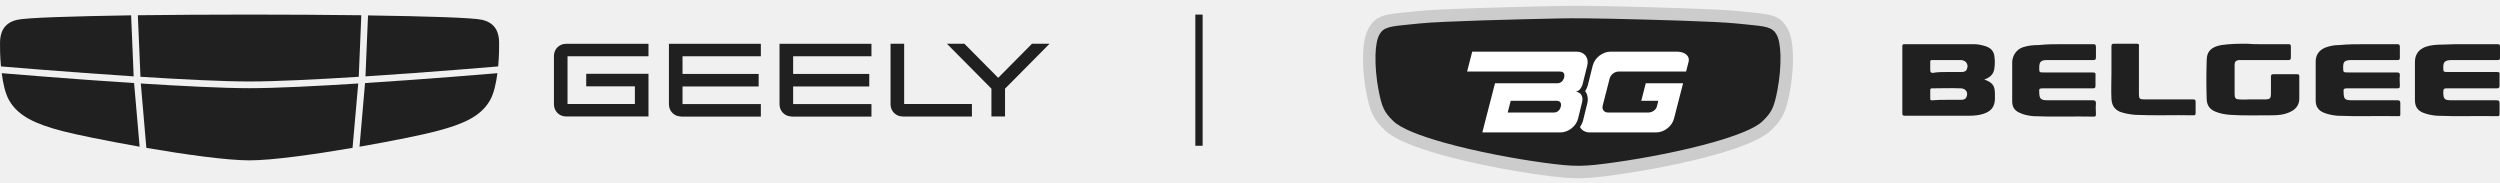
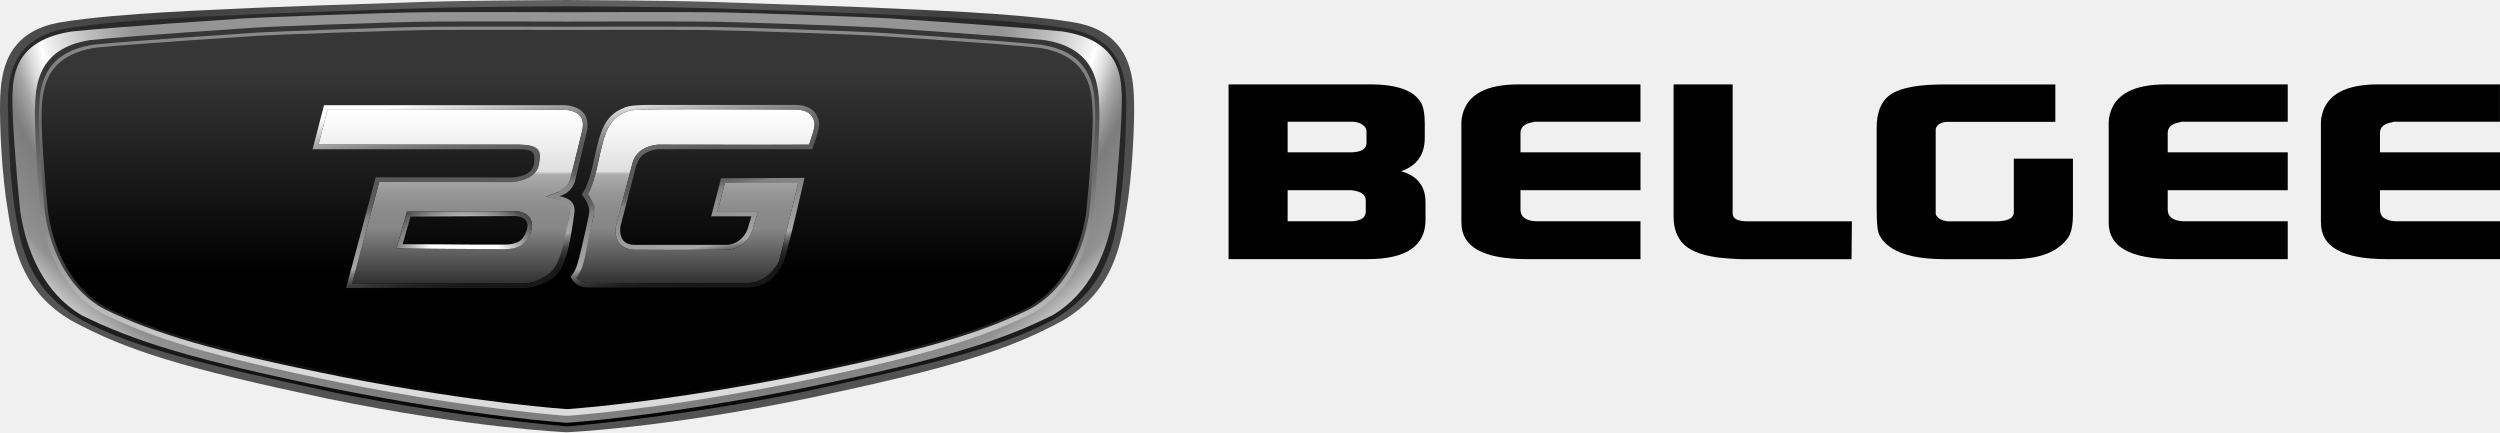
- <svg xmlns="http://www.w3.org/2000/svg" width="343" height="25" viewBox="0 0 343 25" fill="none">
-   <g class="logo-image">
-     <path d="M0.238 9.122C0.39 9.134 9.225 9.881 18.34 10.478L17.989 2.103C9.937 2.23 3.564 2.425 2.327 2.724C0.308 3.195 0.028 4.746 0.005 5.791C-0.007 6.285 -0.007 7.617 0.133 9.122H0.238Z" fill="#202020" />
-     <path d="M19.273 10.535C24.934 10.891 30.594 11.179 34.247 11.179C37.9 11.179 43.56 10.891 49.221 10.535L49.571 2.092C44.751 2.034 39.406 2 34.235 2C29.065 2 23.732 2.034 18.912 2.092L19.273 10.535Z" fill="#202020" />
-     <path d="M50.143 10.478C59.258 9.892 68.093 9.134 68.244 9.122L68.349 9.111C68.489 7.617 68.489 6.273 68.478 5.791C68.454 4.757 68.186 3.195 66.167 2.724C64.918 2.425 58.546 2.23 50.493 2.115L50.143 10.478Z" fill="#202020" />
-     <path d="M18.398 11.397C9.621 10.834 1.102 10.11 0.238 10.041C0.413 11.431 0.717 12.844 1.253 13.763C2.491 15.923 4.825 17.014 8.629 18.002C10.357 18.45 14.535 19.312 19.157 20.128L18.398 11.397Z" fill="#202020" />
-     <path d="M49.151 11.454C43.514 11.81 37.888 12.098 34.235 12.098C30.594 12.098 24.969 11.81 19.32 11.454L20.079 20.288C25.389 21.196 31.096 22 34.224 22C37.352 22 43.059 21.196 48.369 20.288L49.151 11.454Z" fill="#202020" />
-     <path d="M50.084 11.397L49.326 20.128C53.947 19.323 58.126 18.462 59.853 18.002C63.658 17.014 65.992 15.923 67.229 13.763C67.754 12.833 68.069 11.431 68.244 10.041C67.381 10.11 58.861 10.834 50.084 11.397Z" fill="#202020" />
-   </g>
-   <g class="left-side-logo">
-     <path d="M77.635 15.977C76.73 15.977 76 15.24 76 14.328V7.661C76 6.749 76.73 6.012 77.635 6.012H88.972V7.719H77.866V14.269H87.105V11.848H80.428V10.129H88.972V15.977H77.635Z" fill="#202020" />
-     <path d="M93.412 15.977C92.507 15.977 91.777 15.24 91.777 14.328V6.012H104.389V7.719H93.643V10.14H104.088V11.86H93.643V14.281H104.389V16H93.412V15.977Z" fill="#202020" />
-     <path d="M108.586 15.977C107.682 15.977 106.951 15.24 106.951 14.328V6.012H119.564V7.719H108.818V10.14H119.262V11.86H108.818V14.281H119.564V16H108.586V15.977Z" fill="#202020" />
-     <path d="M123.818 15.977C122.914 15.977 122.183 15.24 122.183 14.328V6H124.05V14.269H133.347V15.988H123.818V15.977Z" fill="#202020" />
-     <path d="M136.025 15.977V12.164L129.915 6H132.315L136.952 10.678L141.589 6H144L137.891 12.164V15.977H136.025Z" fill="#202020" />
-   </g>
-   <g class="belgee-logo">
-     <path class="logo-bg" fill-rule="evenodd" clip-rule="evenodd" d="M213.728 2.025C208.733 2.125 197.882 2.372 194.79 2.683C190.732 3.092 189.553 2.999 188.645 4.56C187.737 6.121 187.911 9.67 188.413 12.271C188.916 14.872 189.341 15.634 190.713 16.916C193.369 19.399 204.759 21.685 211.761 22.593C216.146 23.162 217.283 23.129 221.749 22.526C228.781 21.576 239.694 19.34 242.287 16.916C243.659 15.634 244.084 14.872 244.587 12.271C245.089 9.67 245.263 6.121 244.355 4.56C243.447 2.999 242.268 3.092 238.21 2.683C235.415 2.402 226.277 2.173 220.859 2.058C218.391 2.005 216.174 1.976 213.728 2.025Z" fill="#202020" />
-     <path class="logo-frame" d="M213.731 2.534C211.234 2.586 207.265 2.677 203.507 2.795C199.789 2.913 196.308 3.058 194.768 3.219L193.401 3.355C190.735 3.615 189.836 3.703 189.253 4.744V4.748C188.912 5.357 188.753 6.384 188.719 7.56C188.675 9.075 188.847 10.796 189.114 12.234C189.351 13.513 189.565 14.329 189.871 14.96C190.16 15.558 190.562 16.028 191.18 16.629C192.22 17.64 194.887 18.658 198.135 19.569C202.522 20.8 207.892 21.795 211.851 22.329C214.018 22.62 215.376 22.759 216.719 22.746C218.058 22.734 219.442 22.569 221.659 22.258C225.623 21.701 230.825 20.717 235.063 19.514C238.221 18.616 240.802 17.619 241.82 16.629C242.438 16.028 242.839 15.558 243.129 14.96C243.434 14.329 243.649 13.513 243.886 12.234C244.153 10.796 244.325 9.075 244.281 7.56C244.247 6.384 244.088 5.357 243.747 4.748V4.744C243.165 3.703 242.265 3.615 239.599 3.355L238.232 3.219C236.84 3.073 233.864 2.941 230.562 2.83C227.219 2.718 223.573 2.628 220.864 2.569C219.621 2.541 218.445 2.52 217.286 2.512C216.122 2.504 214.956 2.509 213.731 2.534ZM203.453 1.083C207.179 0.966 211.174 0.875 213.697 0.823C214.93 0.797 216.109 0.792 217.293 0.8C218.482 0.808 219.662 0.83 220.898 0.857C223.635 0.917 227.304 1.007 230.616 1.118C233.969 1.23 236.991 1.365 238.407 1.513L239.76 1.65C243.095 1.975 244.221 2.085 245.242 3.909C245.729 4.775 245.952 6.079 245.993 7.513C246.04 9.154 245.856 11.004 245.571 12.543C245.304 13.982 245.051 14.924 244.673 15.706C244.278 16.521 243.775 17.119 243.015 17.858C241.77 19.068 238.932 20.198 235.527 21.165C231.216 22.39 225.924 23.39 221.893 23.957C219.621 24.276 218.188 24.445 216.732 24.458C215.28 24.471 213.862 24.329 211.623 24.027C207.594 23.484 202.132 22.472 197.672 21.221C194.179 20.241 191.254 19.091 189.985 17.858C189.225 17.119 188.722 16.521 188.327 15.706C187.948 14.924 187.696 13.982 187.429 12.543C187.144 11.004 186.96 9.154 187.007 7.513C187.048 6.079 187.271 4.775 187.756 3.908C188.779 2.085 189.905 1.975 193.24 1.65L194.593 1.513C196.159 1.35 199.687 1.202 203.453 1.083Z" fill="#ccc" />
-     <path fill-rule="evenodd" clip-rule="evenodd" d="M203.373 18.168H214.101C215.172 18.168 216.25 17.323 216.51 16.279L217.067 14.007C217.257 13.243 216.872 12.623 216.207 12.598C216.621 12.479 216.955 12.162 217.137 11.532L217.776 8.972C218.038 7.93 217.38 7.087 216.308 7.087H201.989L201.286 9.819H214.038C214.573 9.819 214.711 10.177 214.6 10.621C214.492 11.064 214.177 11.425 213.639 11.425H207.893H206.506H205.115L203.373 18.168ZM207.269 13.829H213.571C214.107 13.829 214.248 14.19 214.14 14.633C214.032 15.077 213.716 15.437 213.181 15.437H206.856L207.269 13.829Z" fill="#fff" />
-     <path fill-rule="evenodd" clip-rule="evenodd" d="M218.116 18.168H227.242C228.316 18.168 229.401 17.324 229.67 16.285L230.919 11.425H225.799L225.182 13.829H227.523C227.523 13.829 227.434 14.19 227.319 14.633C227.205 15.077 226.678 15.437 226.142 15.437H220.619C220.083 15.437 219.757 15.015 219.889 14.496L220.849 10.757C220.984 10.238 221.529 9.819 222.063 9.819H231.33C231.33 9.819 231.488 9.208 231.681 8.453C231.877 7.698 231.163 7.087 230.091 7.087H220.958C219.887 7.087 218.798 7.93 218.532 8.971L218.508 9.035C218.499 9.074 218.494 9.111 218.484 9.15L217.845 11.71C217.749 12.034 217.626 12.294 217.484 12.505C217.484 12.505 217.488 12.509 217.491 12.514C217.824 12.957 217.929 13.565 217.774 14.183L217.216 16.454C217.13 16.804 216.975 17.132 216.774 17.428C217.012 17.876 217.491 18.168 218.116 18.168Z" fill="#fff" />
-   </g>
-   <line x1="164.5" y1="2" x2="164.5" y2="20" stroke="#202020" />
-   <g class="right-side-logo">
-     <path d="M272.245 10.909C273.4 11.333 273.704 11.758 273.704 12.909C273.704 13.152 273.704 13.394 273.704 13.636C273.643 14.667 273.218 15.212 272.245 15.576C271.577 15.818 270.847 15.879 270.118 15.879C267.2 15.879 264.282 15.879 261.365 15.879C261.061 15.879 261 15.818 261 15.515C261 12.485 261 9.394 261 6.364C261 6.121 261.061 6.061 261.304 6.061C264.465 6.061 267.626 6.061 270.787 6.061C271.394 6.061 271.941 6.182 272.489 6.364C273.157 6.606 273.583 7.03 273.643 7.818C273.704 8.303 273.704 8.788 273.643 9.273C273.583 10 273.218 10.485 272.549 10.788C272.428 10.848 272.367 10.848 272.245 10.909ZM267.139 9.879C267.808 9.879 268.477 9.879 269.145 9.879C269.388 9.879 269.692 9.818 269.814 9.576C270.179 8.909 269.753 8.242 269.024 8.242C267.686 8.242 266.41 8.242 265.073 8.242C264.83 8.242 264.83 8.303 264.83 8.545C264.83 8.909 264.83 9.212 264.83 9.576C264.83 9.879 264.89 10 265.194 10C265.863 9.879 266.471 9.879 267.139 9.879ZM267.018 13.697C267.686 13.697 268.416 13.697 269.085 13.697C269.328 13.697 269.632 13.636 269.753 13.394C270.118 12.788 269.753 12.121 269.024 12.121C267.686 12.061 266.41 12.121 265.073 12.121C264.89 12.121 264.83 12.182 264.83 12.364C264.83 12.727 264.83 13.152 264.83 13.515C264.83 13.758 264.89 13.758 265.133 13.758C265.741 13.697 266.41 13.697 267.018 13.697Z" fill="#202020" />
-     <path d="M283.126 6.061C284.463 6.061 285.801 6.061 287.199 6.061C287.442 6.061 287.563 6.121 287.563 6.424C287.563 6.909 287.563 7.394 287.563 7.879C287.563 8.182 287.442 8.242 287.199 8.242C285.193 8.242 283.187 8.242 281.181 8.242C281.059 8.242 280.938 8.242 280.816 8.242C280.026 8.242 279.783 8.485 279.783 9.273C279.783 9.939 279.783 9.939 280.391 9.939C282.64 9.939 284.889 9.939 287.138 9.939C287.442 9.939 287.563 10.061 287.503 10.364C287.503 10.788 287.503 11.273 287.503 11.697C287.503 12.061 287.442 12.121 287.077 12.121C284.767 12.121 282.518 12.121 280.208 12.121C279.844 12.121 279.722 12.242 279.783 12.545C279.783 13.576 279.965 13.758 280.999 13.758C283.004 13.758 285.071 13.758 287.077 13.758C287.503 13.758 287.563 13.879 287.563 14.242C287.503 14.727 287.563 15.212 287.563 15.697C287.563 15.879 287.503 16 287.32 16C284.524 15.939 281.728 16.061 278.993 15.939C278.324 15.879 277.655 15.758 277.047 15.454C276.379 15.152 276.075 14.667 276.075 13.879C276.075 12.121 276.075 10.303 276.075 8.545C276.075 7.697 276.622 6.788 277.534 6.485C278.263 6.242 278.993 6.182 279.722 6.182C280.816 6.061 281.971 6.061 283.126 6.061Z" fill="#202020" />
-     <path d="M289.691 10C289.691 8.788 289.691 7.576 289.691 6.364C289.691 6.121 289.752 6 289.995 6C291.028 6 292.122 6 293.156 6C293.46 6 293.52 6.121 293.46 6.364C293.46 8.545 293.46 10.727 293.46 12.97C293.46 13.515 293.581 13.636 294.128 13.636C295.222 13.636 296.377 13.636 297.471 13.636C298.626 13.636 299.721 13.636 300.875 13.636C301.179 13.636 301.24 13.697 301.24 14C301.24 14.485 301.24 15.03 301.24 15.515C301.24 15.758 301.179 15.818 300.936 15.818C298.262 15.758 295.648 15.879 292.973 15.758C292.244 15.697 291.514 15.576 290.846 15.333C290.056 14.97 289.752 14.424 289.691 13.576C289.63 12.364 289.691 11.212 289.691 10Z" fill="#202020" />
-     <path d="M309.993 6.061C311.331 6.061 312.607 6.061 313.944 6.061C314.248 6.061 314.309 6.121 314.309 6.424C314.309 6.909 314.309 7.394 314.309 7.879C314.309 8.182 314.188 8.242 313.944 8.242C311.817 8.242 309.689 8.242 307.562 8.242C307.44 8.242 307.258 8.242 307.136 8.242C306.772 8.303 306.589 8.485 306.589 8.848C306.589 10.182 306.589 11.576 306.589 12.909C306.589 13.454 306.711 13.636 307.258 13.636C307.744 13.697 308.231 13.636 308.717 13.636C309.446 13.636 310.115 13.636 310.844 13.636C311.452 13.636 311.574 13.454 311.574 12.848C311.574 12.061 311.574 11.333 311.574 10.546C311.574 10.303 311.635 10.182 311.878 10.182C312.972 10.182 314.066 10.182 315.16 10.182C315.403 10.182 315.464 10.242 315.464 10.485C315.464 11.515 315.464 12.485 315.464 13.515C315.464 14.424 314.978 15.03 314.127 15.394C313.337 15.758 312.486 15.818 311.695 15.818C309.811 15.818 307.866 15.879 305.981 15.758C305.252 15.697 304.523 15.576 303.854 15.273C303.185 14.97 302.821 14.485 302.76 13.697C302.699 11.879 302.699 10.061 302.76 8.242C302.76 7.03 303.428 6.424 304.766 6.182C305.981 6 307.197 6 308.352 6C308.96 6.061 309.446 6.061 309.993 6.061Z" fill="#202020" />
-     <path d="M324.825 6.061C326.162 6.061 327.56 6.061 328.898 6.061C329.141 6.061 329.262 6.121 329.262 6.424C329.262 6.909 329.262 7.394 329.262 7.879C329.262 8.182 329.202 8.242 328.898 8.242C326.831 8.242 324.825 8.242 322.758 8.242C322.637 8.242 322.515 8.242 322.394 8.242C321.664 8.303 321.482 8.485 321.482 9.212C321.482 9.939 321.482 9.939 322.211 9.939C324.4 9.939 326.588 9.939 328.837 9.939C329.141 9.939 329.262 10 329.262 10.303C329.202 10.788 329.262 11.273 329.262 11.758C329.262 12.061 329.202 12.121 328.898 12.121C326.588 12.121 324.278 12.121 321.968 12.121C321.603 12.121 321.482 12.242 321.543 12.606C321.543 13.636 321.725 13.758 322.758 13.758C324.825 13.758 326.831 13.758 328.898 13.758C329.202 13.758 329.323 13.818 329.323 14.182C329.323 14.667 329.323 15.212 329.323 15.697C329.323 15.939 329.262 15.939 329.019 15.939C326.223 15.879 323.427 16 320.692 15.879C320.023 15.818 319.415 15.697 318.807 15.454C318.078 15.152 317.713 14.606 317.713 13.818C317.713 12 317.713 10.242 317.713 8.424C317.713 7.576 318.139 6.909 318.99 6.545C319.597 6.303 320.266 6.182 320.935 6.182C322.211 6.061 323.488 6.061 324.825 6.061Z" fill="#202020" />
-     <path d="M338.563 6.061C339.9 6.061 341.237 6.061 342.635 6.061C342.939 6.061 343 6.121 343 6.424C343 6.909 343 7.394 343 7.879C343 8.182 342.939 8.242 342.635 8.242C340.629 8.242 338.563 8.242 336.557 8.242C336.435 8.242 336.314 8.242 336.192 8.242C335.463 8.303 335.219 8.485 335.219 9.212C335.219 9.879 335.219 9.879 335.888 9.879C338.137 9.879 340.325 9.879 342.575 9.879C342.878 9.879 343 9.939 342.939 10.242C342.939 10.727 342.939 11.212 342.939 11.697C342.939 12 342.878 12.121 342.575 12.121C340.265 12.121 338.016 12.121 335.706 12.121C335.341 12.121 335.219 12.182 335.219 12.606C335.219 13.636 335.402 13.758 336.374 13.758C338.441 13.758 340.508 13.758 342.514 13.758C342.878 13.758 342.939 13.879 342.939 14.182C342.939 14.667 342.939 15.152 342.939 15.636C342.939 15.879 342.878 15.939 342.635 15.939C339.839 15.879 337.104 16 334.308 15.879C333.639 15.818 333.031 15.697 332.423 15.454C331.694 15.152 331.329 14.606 331.329 13.758C331.329 12 331.329 10.242 331.329 8.485C331.329 7.515 331.815 6.788 332.788 6.424C333.517 6.182 334.247 6.121 335.037 6.121C336.192 6.061 337.347 6.061 338.563 6.061Z" fill="#202020" />
+ <svg xmlns="http://www.w3.org/2000/svg" xmlns:xlink="http://www.w3.org/1999/xlink" id="_Слой_2" data-name="Слой 2" viewBox="0 0 538.84 93.17">
+   <defs>
+     <style>
+       .cls-1 {
+         fill: url(#linear-gradient-2);
+       }
+ 
+       .cls-2 {
+         fill: url(#linear-gradient-6);
+       }
+ 
+       .cls-3 {
+         fill: url(#radial-gradient);
+       }
+ 
+       .cls-4 {
+         fill: url(#linear-gradient-5);
+       }
+ 
+       .cls-5 {
+         fill: url(#radial-gradient-2);
+       }
+ 
+       .cls-6 {
+         fill: url(#radial-gradient-3);
+       }
+ 
+       .cls-7 {
+         fill: url(#linear-gradient-7);
+       }
+ 
+       .cls-8 {
+         fill: url(#linear-gradient-3);
+       }
+ 
+       .cls-9 {
+         fill: url(#linear-gradient);
+       }
+ 
+       .cls-10 {
+         fill: url(#linear-gradient-4);
+       }
+ 
+       .cls-11 {
+         fill: url(#linear-gradient-8);
+       }
+     </style>
+     <radialGradient id="radial-gradient" cx="216.99" cy="764.59" fx="165.28" fy="764.59" r="94.98" gradientTransform="translate(-1152.81 -219.42) rotate(90.71) scale(1 -1.67)" gradientUnits="userSpaceOnUse">
+       <stop offset="0" stop-color="gray" />
+       <stop offset=".53" stop-color="#404040" />
+       <stop offset=".74" stop-color="#4c4c4c" />
+       <stop offset=".98" stop-color="#575757" />
+     </radialGradient>
+     <linearGradient id="linear-gradient" x1="122.23" y1="-12.02" x2="122.23" y2="78.53" gradientTransform="translate(0 79.88) scale(1 -1)" gradientUnits="userSpaceOnUse">
+       <stop offset="0" stop-color="#000" />
+       <stop offset=".07" stop-color="#0c0c0c" />
+       <stop offset=".19" stop-color="#1a1a1a" />
+       <stop offset=".33" stop-color="#232323" />
+       <stop offset=".55" stop-color="#262626" />
+       <stop offset=".98" stop-color="#292929" />
+     </linearGradient>
+     <radialGradient id="radial-gradient-2" cx="223.68" cy="836.02" fx="223.68" fy="836.02" r="112.79" gradientTransform="translate(-989.96 -226.18) rotate(89.84) scale(1 -1.33)" gradientUnits="userSpaceOnUse">
+       <stop offset=".63" stop-color="#949494" />
+       <stop offset=".65" stop-color="#9f9f9f" />
+       <stop offset=".7" stop-color="#bebebe" />
+       <stop offset=".76" stop-color="#f0f0f0" />
+       <stop offset=".77" stop-color="#fff" />
+       <stop offset=".79" stop-color="#dadada" />
+       <stop offset=".81" stop-color="#a7a7a7" />
+       <stop offset=".83" stop-color="#888" />
+       <stop offset=".84" stop-color="#7d7d7d" />
+       <stop offset=".92" stop-color="#919191" />
+       <stop offset="1" stop-color="#fff" />
+     </radialGradient>
+     <linearGradient id="linear-gradient-2" x1="122.24" y1="-9.75" x2="122.24" y2="75.26" gradientTransform="translate(0 79.88) scale(1 -1)" gradientUnits="userSpaceOnUse">
+       <stop offset=".11" stop-color="#dbdbdb" />
+       <stop offset=".88" stop-color="#363636" />
+     </linearGradient>
+     <linearGradient id="linear-gradient-3" x1="121.7" y1="-19.31" x2="122.41" y2="80.43" gradientTransform="translate(0 79.88) scale(1 -1)" gradientUnits="userSpaceOnUse">
+       <stop offset=".11" stop-color="#000" />
+       <stop offset=".41" stop-color="#3c3c3c" />
+       <stop offset=".68" stop-color="#6a6a6a" />
+       <stop offset=".88" stop-color="#868686" />
+       <stop offset="1" stop-color="#919191" />
+     </linearGradient>
+     <linearGradient id="linear-gradient-4" x1="122.24" y1="71.61" x2="122.24" y2="6.71" gradientTransform="translate(0 79.88) scale(1 -1)" gradientUnits="userSpaceOnUse">
+       <stop offset=".11" stop-color="#363636" />
+       <stop offset=".78" stop-color="#000" />
+     </linearGradient>
+     <linearGradient id="linear-gradient-5" x1="97.15" y1="56.25" x2="97.15" y2="18.79" gradientTransform="translate(0 79.88) scale(1 -1)" gradientUnits="userSpaceOnUse">
+       <stop offset="0" stop-color="#fff" />
+       <stop offset=".16" stop-color="#f3f3f3" />
+       <stop offset=".36" stop-color="#dedede" />
+       <stop offset=".36" stop-color="#cecece" />
+       <stop offset=".37" stop-color="#bababa" />
+       <stop offset=".37" stop-color="#aeaeae" />
+       <stop offset=".38" stop-color="#ababab" />
+       <stop offset=".48" stop-color="#979797" />
+       <stop offset=".58" stop-color="#8b8b8b" />
+       <stop offset=".68" stop-color="#878787" />
+       <stop offset="1" stop-color="#303030" />
+     </linearGradient>
+     <linearGradient id="linear-gradient-6" x1="149.92" y1="56.34" x2="149.92" y2="18.8" xlink:href="#linear-gradient-5" />
+     <linearGradient id="linear-gradient-7" x1="95.68" y1="58.32" x2="102.79" y2="16.44" gradientTransform="translate(0 79.88) scale(1 -1)" gradientUnits="userSpaceOnUse">
+       <stop offset="0" stop-color="#fff" />
+       <stop offset="0" stop-color="#f9f9f9" />
+       <stop offset=".07" stop-color="#c9c9c9" />
+       <stop offset=".13" stop-color="#a0a0a0" />
+       <stop offset=".19" stop-color="#818181" />
+       <stop offset=".25" stop-color="#6b6b6b" />
+       <stop offset=".31" stop-color="#5d5d5d" />
+       <stop offset=".36" stop-color="#595959" />
+       <stop offset=".45" stop-color="#5a5a5a" />
+       <stop offset=".48" stop-color="#616161" />
+       <stop offset=".5" stop-color="#6d6d6d" />
+       <stop offset=".52" stop-color="#7e7e7e" />
+       <stop offset=".52" stop-color="#818181" />
+       <stop offset=".77" stop-color="#a8a8a8" />
+       <stop offset=".79" stop-color="#838383" />
+       <stop offset=".82" stop-color="#626262" />
+       <stop offset=".84" stop-color="#464646" />
+       <stop offset=".87" stop-color="#313131" />
+       <stop offset=".9" stop-color="#222" />
+       <stop offset=".94" stop-color="#191919" />
+       <stop offset="1" stop-color="#171717" />
+     </linearGradient>
+     <radialGradient id="radial-gradient-3" cx="-736.86" cy="216.91" fx="-736.86" fy="216.91" r="12.96" gradientTransform="translate(408.06 -676.16) rotate(-88.99) scale(1 -1.36)" gradientUnits="userSpaceOnUse">
+       <stop offset=".44" stop-color="#fff" />
+       <stop offset="1" stop-color="#4d4d4d" />
+     </radialGradient>
+     <linearGradient id="linear-gradient-8" x1="145.45" y1="60.46" x2="153.26" y2="17.82" gradientTransform="translate(0 79.88) scale(1 -1)" gradientUnits="userSpaceOnUse">
+       <stop offset="0" stop-color="#fff" />
+       <stop offset="0" stop-color="#f9f9f9" />
+       <stop offset=".07" stop-color="#c9c9c9" />
+       <stop offset=".13" stop-color="#a0a0a0" />
+       <stop offset=".19" stop-color="#818181" />
+       <stop offset=".25" stop-color="#6b6b6b" />
+       <stop offset=".31" stop-color="#5d5d5d" />
+       <stop offset=".36" stop-color="#595959" />
+       <stop offset=".45" stop-color="#5a5a5a" />
+       <stop offset=".48" stop-color="#616161" />
+       <stop offset=".5" stop-color="#6d6d6d" />
+       <stop offset=".52" stop-color="#7e7e7e" />
+       <stop offset=".52" stop-color="#818181" />
+       <stop offset=".79" stop-color="#a8a8a8" />
+       <stop offset=".81" stop-color="#828282" />
+       <stop offset=".83" stop-color="#616161" />
+       <stop offset=".85" stop-color="#464646" />
+       <stop offset=".87" stop-color="#313131" />
+       <stop offset=".9" stop-color="#222" />
+       <stop offset=".93" stop-color="#191919" />
+       <stop offset=".98" stop-color="#171717" />
+     </linearGradient>
+   </defs>
+   <g id="Layer_1" data-name="Layer 1">
+     <g>
+       <path d="m264.8,18.19h30.55c5.86,0,9.52,1.36,11,4.08.49.91.74,2.37.74,4.39v3.03c0,3.63-1.69,6.03-5.09,7.22,3.5.98,5.25,3.21,5.25,6.69v3.77c0,5.65-4.16,8.48-12.48,8.48h-29.97V18.19Zm12.73,8.05v6.59h14.04c1.97-.14,2.96-.8,2.96-1.99v-2.51c0-.69-.47-1.28-1.4-1.78-.6-.21-1.13-.31-1.56-.31h-14.04Zm0,14.75v6.7h13.97c1.91-.14,2.87-.84,2.87-2.09v-2.41c0-1.25-1.04-1.98-3.12-2.19h-13.72Z" />
+       <path d="m314.98,48.01v-21.66c0-.48.08-1.04.25-1.68,1.09-4.32,5.11-6.48,12.07-6.48h26.28v8.05h-22.91c-.17.07-.44.14-.82.21-1.42.35-2.13,1.08-2.13,2.2v4.19h25.87v8.16h-25.87v4.18c0,1.54,1.09,2.38,3.28,2.51h22.58v8.16h-24.47c-9.41,0-14.12-2.61-14.12-7.84" />
+       <path d="m360.72,46.65v-28.46h12.73v27.83c0,1.12,1.07,1.68,3.2,1.68h22.5l-.08,8.16h-23.57c-.76,0-1.48-.03-2.13-.1-4.49-.21-7.72-1.03-9.69-2.46-1.97-1.43-2.96-3.64-2.96-6.64" />
+       <path d="m404.49,45.19v-17.68c0-3.49,1.07-5.91,3.2-7.27,2.13-1.36,5.91-2.04,11.33-2.04h23.98v8.06h-23.49c-1.31.14-2.08.66-2.3,1.57v18.31c.33.9,1.23,1.43,2.71,1.57h10.1c2.46,0,3.8-.56,4.03-1.68v-11.83h12.74v12.03c0,2.44-.39,4.15-1.15,5.13-2.19,3-6.16,4.5-11.91,4.5h-14.61c-5.26,0-9.12-.84-11.58-2.51-1.43-.98-2.33-2.09-2.71-3.35-.22-.83-.33-2.44-.33-4.81" />
+       <path d="m454.5,48.01v-21.66c0-.48.08-1.04.24-1.68,1.1-4.32,5.12-6.48,12.07-6.48h26.28v8.05h-22.92c-.16.07-.43.14-.81.21-1.43.35-2.14,1.08-2.14,2.2v4.19h25.87v8.16h-25.87v4.18c0,1.54,1.1,2.38,3.28,2.51h22.59v8.16h-24.47c-9.42,0-14.12-2.61-14.12-7.84" />
+       <path d="m500.24,48.01v-21.66c0-.48.08-1.04.24-1.68,1.1-4.32,5.12-6.48,12.07-6.48h26.28v8.05h-22.91c-.17.07-.44.14-.82.21-1.43.35-2.13,1.08-2.13,2.2v4.19h25.87v8.16h-25.87v4.18c0,1.54,1.09,2.38,3.29,2.51h22.58v8.16h-24.47c-9.42,0-14.12-2.61-14.12-7.84" />
+     </g>
+     <g>
+       <path class="cls-3" d="m122.23,93.16s20.44-.84,51.99-7.32c30.61-6.48,42.95-10.28,54.86-16.76,9.67-5.7,12.24-13.99,13.64-23.46,1.39-7.95,1.84-19.33,1.71-23.84-.16-5.81-.95-15.07-13.32-17.02-12.47-2.04-35.25-2.7-38.06-2.9s-31.14-1.19-40.83-1.48-30-.38-30-.38c0,0-20.1.09-30,.38-9.69.29-38.02,1.28-40.83,1.48s-25.59.86-38.06,2.9C.97,6.72.19,15.98.02,21.79c-.13,4.5.32,15.89,1.71,23.84,1.4,9.47,3.97,17.76,13.64,23.46,11.91,6.47,24.25,10.27,54.86,16.76,31.56,6.48,51.99,7.32,51.99,7.32h0Z" />
+       <path class="cls-9" d="m122.23,91.9s22.14-1.66,50.23-7.3c27.11-5.86,42.98-9.41,54.72-15.79,9.54-5.61,12.5-13.17,13.88-22.5,1.37-7.83,1.63-19.05,1.69-23.49.08-6.28-.94-14.85-13.14-16.77-12.29-2.02-34.77-2.66-37.53-2.86-2.77-.2-30.71-1.18-40.27-1.46s-29.59-.38-29.59-.38c0,0-19.83.09-29.59.38s-37.5,1.26-40.27,1.46-25.24.85-37.53,2.86C2.64,7.96,1.62,16.53,1.7,22.81c.06,4.44.32,15.66,1.69,23.49,1.38,9.33,4.35,16.89,13.88,22.5,11.74,6.38,27.62,9.93,54.72,15.79,28.09,5.64,50.23,7.3,50.23,7.3h0Z" />
+       <path class="cls-5" d="m122.23,91.12s19.7-1.26,50.62-7.42c30-6.15,42.8-10.19,54.11-15.81,7.84-4.71,11.75-13.33,13.13-22.33.75-6.95,1.88-20.97,1.69-25.24s-.69-11.69-12.81-13.54c-9.94-1.02-34.25-2.62-37-2.81s-30.38-1.28-39.88-1.34-29.85,0-29.85,0c0,0-20.35-.06-29.85,0s-37.13,1.15-39.88,1.34-27.06,1.79-37,2.81C3.37,8.63,2.87,16.05,2.68,20.33s.94,18.29,1.69,25.24c1.38,8.99,5.29,17.61,13.13,22.33,11.31,5.61,24.11,9.65,54.11,15.81,30.93,6.15,50.62,7.42,50.62,7.42h0Z" />
+       <path class="cls-1" d="m122.23,89.63s18.89-1.21,48.71-7.12c28.92-5.91,40.85-9.68,51.76-15.08,7.41-4.04,11.59-12.41,12.92-21.05.72-6.68,1.5-19.16,1.32-23.26s-.2-12.71-11.89-14.48c-9.58-.98-33.02-2.51-35.68-2.7s-29.29-1.23-38.45-1.29-28.68,0-28.68,0c0,0-19.52-.06-28.68,0s-35.8,1.1-38.45,1.29-26.09,1.72-35.68,2.7c-11.69,1.78-11.71,10.38-11.89,14.48s.59,16.58,1.32,23.26c1.33,8.64,5.51,17.01,12.92,21.05,10.91,5.39,22.83,9.16,51.76,15.08,29.82,5.91,48.71,7.12,48.71,7.12h-.02Z" />
+       <path class="cls-8" d="m122.23,88.18s18.74-1.18,48.33-6.91c28.7-5.73,40.54-9.39,51.36-14.62,7.36-3.92,11.5-12.04,12.82-20.42.72-6.48,1.48-18.58,1.3-22.56s-.2-12.33-11.8-14.05c-9.51-.95-32.77-2.44-35.4-2.61s-29.06-1.19-38.15-1.25-28.46,0-28.46,0c0,0-19.37-.06-28.46,0s-35.52,1.07-38.15,1.25-25.89,1.66-35.4,2.61c-11.6,1.72-11.62,10.07-11.8,14.05s.59,16.08,1.3,22.56c1.32,8.38,5.46,16.5,12.82,20.42,10.82,5.23,22.66,8.89,51.36,14.62,29.59,5.73,48.33,6.91,48.33,6.91Z" />
+       <path class="cls-10" d="m122.23,87.54s18.65-1.16,48.1-6.8c28.56-5.64,40.34-9.24,51.11-14.38,7.32-3.86,11.32-11.98,12.63-20.23.71-6.37,1.61-18.14,1.43-22.05s-.2-12.12-11.74-13.82c-9.46-.94-32.61-2.4-35.23-2.57s-28.92-1.17-37.97-1.23-28.32,0-28.32,0c0,0-19.28-.06-28.32,0s-35.35,1.05-37.97,1.23-25.77,1.64-35.23,2.57c-11.55,1.7-11.57,9.9-11.74,13.82s.71,15.68,1.43,22.05c1.31,8.24,5.31,16.37,12.63,20.23,10.77,5.14,22.55,8.74,51.11,14.38,29.45,5.64,48.1,6.8,48.1,6.8h-.02Z" />
+       <path class="cls-4" d="m121.32,23.66h-50.72l-1.95,7.51h43.14c1.67.04,2.99.14,3.78,1.07.75.88.69,2.14.51,3.25-.55,3.3-5.58,3.75-5.8,3.75l-28.54-.05-5.86,21.9h36.85c1.92,0,4.34-.84,5.93-2.04,1.84-1.42,2.61-4.79,2.89-6.07.04-.16.07-.29.09-.39.24-.96.98-5.32,1.15-7.03.05-.54.12-2.2-2.58-2.63l-2.54-.54,2.52-.99c2.36-.59,2.83-2.88,2.85-2.98.02-.08.9-3.99,2.41-10.13.35-1.42.23-2.52-.36-3.27-1.04-1.33-3.32-1.39-3.76-1.39v.03Zm-6.77,25.9c-.78,2.87-2.48,4.1-5.67,4.14h-1.23c-5.14,0-20.74-.15-20.9-.15h-1.3l.36-1.27,1.71-5.95.21-.71h.74l22.05-.12h.24c.86,0,2.45.17,3.34,1.31.39.5.79,1.38.46,2.75h-.01Z" />
+       <path class="cls-2" d="m136.32,35.18c.99-3.81,5.39-4,5.57-4.01h0c.28,0,13.29.03,23.03.03,4.78,0,7.95,0,9.46-.02,1.53-4.33,1.39-4.66.71-6.02-.84-1.41-2.89-1.57-3.73-1.57-.2,0-.32,0-.34.01h-.08c-.12,0-12.47-.06-21.7-.06-5.41,0-8.7.02-9.79.06h-.15c-3.54.12-3.84.14-5.9,1.3-2.67,1.78-3.37,5.03-4.44,9.95l-.13.59c-.8,3.66-1.61,5.51-2.13,6.41,1.32,1.94,1.34,4.08,1.34,4.18v.11l-.03.11-1.7,7.41c-.88,3.84-1.33,4.94-2.06,6.18.79,1.04,2.01,1.16,2.55,1.16h.31c.13,0,13.01.08,23.03.08,5.88,0,9.63-.03,11.15-.08,4.23-.15,6.34-4.1,6.63-4.68l4.13-16.88h-15.8l-1.62,6.24h8.72l-.38,1.28-.75,2.51c-1.33,4.15-5.21,4.34-5.37,4.35-.03,0-7.21.03-13.15.03-3.45,0-5.79,0-6.94-.03-1.42-.02-2.51-.49-3.22-1.4-1.21-1.53-.8-3.65-.74-3.89.04-.14,2.72-10.25,3.53-13.35h-.01Z" />
+       <path class="cls-7" d="m126.61,27.21c.01-.21.02-.41.01-.6,0-.11-.02-.22-.04-.32-.02-.16-.04-.32-.08-.47-.02-.1-.06-.2-.09-.29-.04-.13-.09-.26-.14-.38-.04-.09-.09-.17-.13-.26-.06-.11-.13-.22-.2-.32-.05-.07-.11-.15-.17-.22-.08-.09-.16-.18-.25-.26-.06-.06-.13-.12-.19-.18-.09-.08-.19-.15-.29-.22-.07-.05-.14-.1-.21-.14-.11-.07-.22-.12-.33-.18-.07-.03-.13-.07-.2-.1-.13-.06-.26-.11-.38-.15-.05-.02-.11-.04-.16-.06-.18-.06-.36-.11-.54-.16-.03,0-.05,0-.08-.02-.15-.04-.3-.07-.44-.09-.06-.01-.12-.02-.17-.03-.1-.02-.21-.03-.3-.04-.06,0-.12-.01-.17-.02-.08,0-.16-.02-.24-.02h-51.98l-2.47,9.49h44.42c2.72.06,3.74.31,3.31,3.18s-4.82,2.9-4.82,2.9l-29.3-.05-6.39,23.89h38.15c.15,0,.31,0,.47-.02.13,0,.25,0,.38-.02.16-.02.31-.04.47-.07.13-.02.26-.03.39-.06.16-.03.32-.07.48-.11.13-.03.26-.05.39-.09.16-.04.32-.1.48-.15.13-.04.26-.07.39-.12.16-.06.32-.12.48-.19.12-.05.24-.09.36-.14.16-.07.31-.15.47-.22.11-.05.23-.1.34-.16.16-.08.31-.18.47-.27.1-.06.2-.11.29-.16.24-.15.47-.31.69-.47,2.36-1.82,3.1-6.01,3.35-7.01s1-5.42,1.18-7.17c.22-2.23-1.52-3.1-3.27-3.38,3.04-.76,3.5-3.68,3.5-3.68,0,0,.88-3.87,2.4-10.07.09-.37.15-.72.18-1.04.01-.11,0-.21.01-.31l-.03.03Zm-1.16,1.12c-1.5,6.14-2.49,9.83-2.51,9.9-.02.1-.12,1.67-2.75,3.2l-2.52.99,1.59.36c2.7.43,3.69,1.79,3.47,3.3-.24,1.7-1.09,5.55-1.32,6.51-.02.1-.05.23-.09.39-.29,1.27-1.12,4.55-2.96,5.97-1.58,1.2-3.71,2.16-5.63,2.16h-36.85l5.86-21.9,28.54.05c.21,0,5.37-.25,5.92-3.91.17-1.11.48-2.25-.27-3.14-.79-.93-2.47-.98-4.14-1.02h-43.14l1.95-7.51h50.72c.45,0,2.72.07,3.76,1.39.59.75.71,1.85.36,3.27h.01Z" />
+       <path class="cls-6" d="m110.77,45.51h-.24l-22.05.11h-.74l-.21.72-1.71,5.95-.36,1.25h1.3c.16.01,15.76.17,20.9.17h1.23c3.19-.04,4.89-1.27,5.67-4.14.33-1.37-.07-2.25-.46-2.75-.89-1.14-2.48-1.31-3.34-1.31h0Zm2.92,3.32c0,.16-.04.33-.08.51-.56,2.04-1.6,3.34-4.72,3.38h-6.12c-.72,0-1.46,0-2.23-.01h-.04c-.78,0-1.58-.01-2.38-.02h-.3c-1.11,0-2.21-.02-3.27-.03h-1.08c-.48,0-.94,0-1.39-.01h-2.28c-.57,0-1.06,0-1.49-.01h-.49c-.65,0-1.04-.01-1.04-.01l1.71-5.95,22.07-.11h.37c.06,0,.13,0,.21.01h0c.08,0,.17,0,.26.02.03,0,.05,0,.08.01.07,0,.13.02.2.03.04,0,.07.01.11.02.06,0,.13.03.19.04.04,0,.08.02.12.03.06.02.13.04.19.06.04.01.08.03.11.04.07.03.13.06.2.09.03.02.07.03.1.05.09.05.18.1.26.16h.02c.09.06.17.13.24.21.02.02.04.05.06.08.05.06.1.12.14.18.02.03.04.07.06.11.03.06.07.13.09.2.02.04.03.09.05.13.02.07.04.15.05.23,0,.05.02.1.02.15v.44-.03Z" />
+       <path class="cls-11" d="m137.28,35.43c.82-3.14,4.65-3.27,4.65-3.27h33.13c1.88-5.27,1.76-5.71.88-7.47-.12-.21-.27-.4-.42-.57-.03-.04-.07-.07-.1-.11-.16-.16-.32-.3-.5-.43l-.09-.06c-.16-.11-.33-.21-.5-.29-.04-.02-.07-.04-.11-.05-.19-.09-.38-.16-.58-.23-.04-.01-.09-.03-.13-.04-.18-.06-.36-.1-.54-.14-.02,0-.04,0-.05-.01-.19-.04-.37-.07-.55-.09-.04,0-.08-.01-.12-.01-.17-.02-.33-.03-.47-.04h-.04c-.14,0-.26,0-.37-.01h-31.97c-1.16.04-2,.07-2.69.13-1.51.13-2.24.41-3.84,1.32-3.14,2.07-3.83,5.71-5.02,11.18s-2.49,6.66-2.49,6.66c1.57,1.82,1.71,3.26,1.65,3.79s-.24,1.53-.69,3.48c-.13.59-.28,1.24-.45,1.96-.16.72-.34,1.49-.53,2.32-.38,1.65-.67,2.78-.94,3.61-.09.28-.17.52-.26.75-.34.89-.73,1.19-1.14,1.85.11.22.32.61.45.79.03.04.06.08.09.11.13.16.27.31.42.44.02.02.05.04.07.06.13.11.27.21.41.3.03.02.05.04.08.05.15.09.31.17.46.23.03.01.07.03.1.04.15.06.3.11.44.15h.02c.15.04.3.07.43.09.03,0,.06.01.09.02.13.02.25.03.36.04h8.94c.74,0,1.52,0,2.31.01h21.64c.25,0,.49,0,.71-.01.22,0,.41,0,.6-.01h.15c.18,0,.35,0,.49-.01,5.21-.19,6.79-4,7.54-5.34s4.6-18.28,4.6-18.28l-17.98.07-1.07,4.11-1.07,4.11h8.67l-.13.45c-.04.15-.1.35-.18.61-.05.18-.11.38-.19.62-.07.24-.15.52-.25.83-.21.66-.5,1.2-.83,1.64-.44.59-.95,1.01-1.45,1.3-.12.07-.25.14-.37.2-.24.12-.48.21-.69.28-.11.03-.21.06-.31.09-.19.05-.36.08-.49.1-.2.03-.31.03-.31.03h-20.04c-3.89-.06-2.93-4.19-2.93-4.19,0,0,2.61-10.07,3.43-13.21l.07.05Zm-3.74,16.99c.72.9,1.8,1.37,3.22,1.4,1.15.02,3.49.03,6.94.03,5.94,0,13.11-.03,13.15-.03.16,0,4.04-.2,5.37-4.35l.75-2.51.38-1.28h-8.72l1.62-6.24h15.8l-4.13,16.88c-.29.59-2.41,4.53-6.63,4.68-1.53.06-5.28.08-11.15.08-10.02,0-22.9-.08-23.03-.08h-.31c-.53,0-1.76-.12-2.55-1.16,1.17-1.41,1.7-3.62,2.17-6.17l1.61-7.53s.14-.64.18-1.11-.2-1.24-1.52-3.18c.52-.9,1.33-2.76,2.13-6.41l.13-.59c1.07-4.92,1.78-8.17,4.44-9.95,2.05-1.16,2.36-1.17,5.9-1.29h.15c1.08-.04,4.37-.06,9.79-.06,9.23,0,21.58.06,21.7.06h.08s.14,0,.34,0c.84,0,2.89.15,3.73,1.57.68,1.36.82,1.68-.71,6.02-1.51.01-4.68.02-9.46.02-9.73,0-22.75-.03-23.03-.03h0c-.19,0-4.58.19-5.57,4.01-.81,3.1-3.49,13.21-3.53,13.35-.05.24-.47,2.36.74,3.89h.02Z" />
+     </g>
  </g>
</svg>
